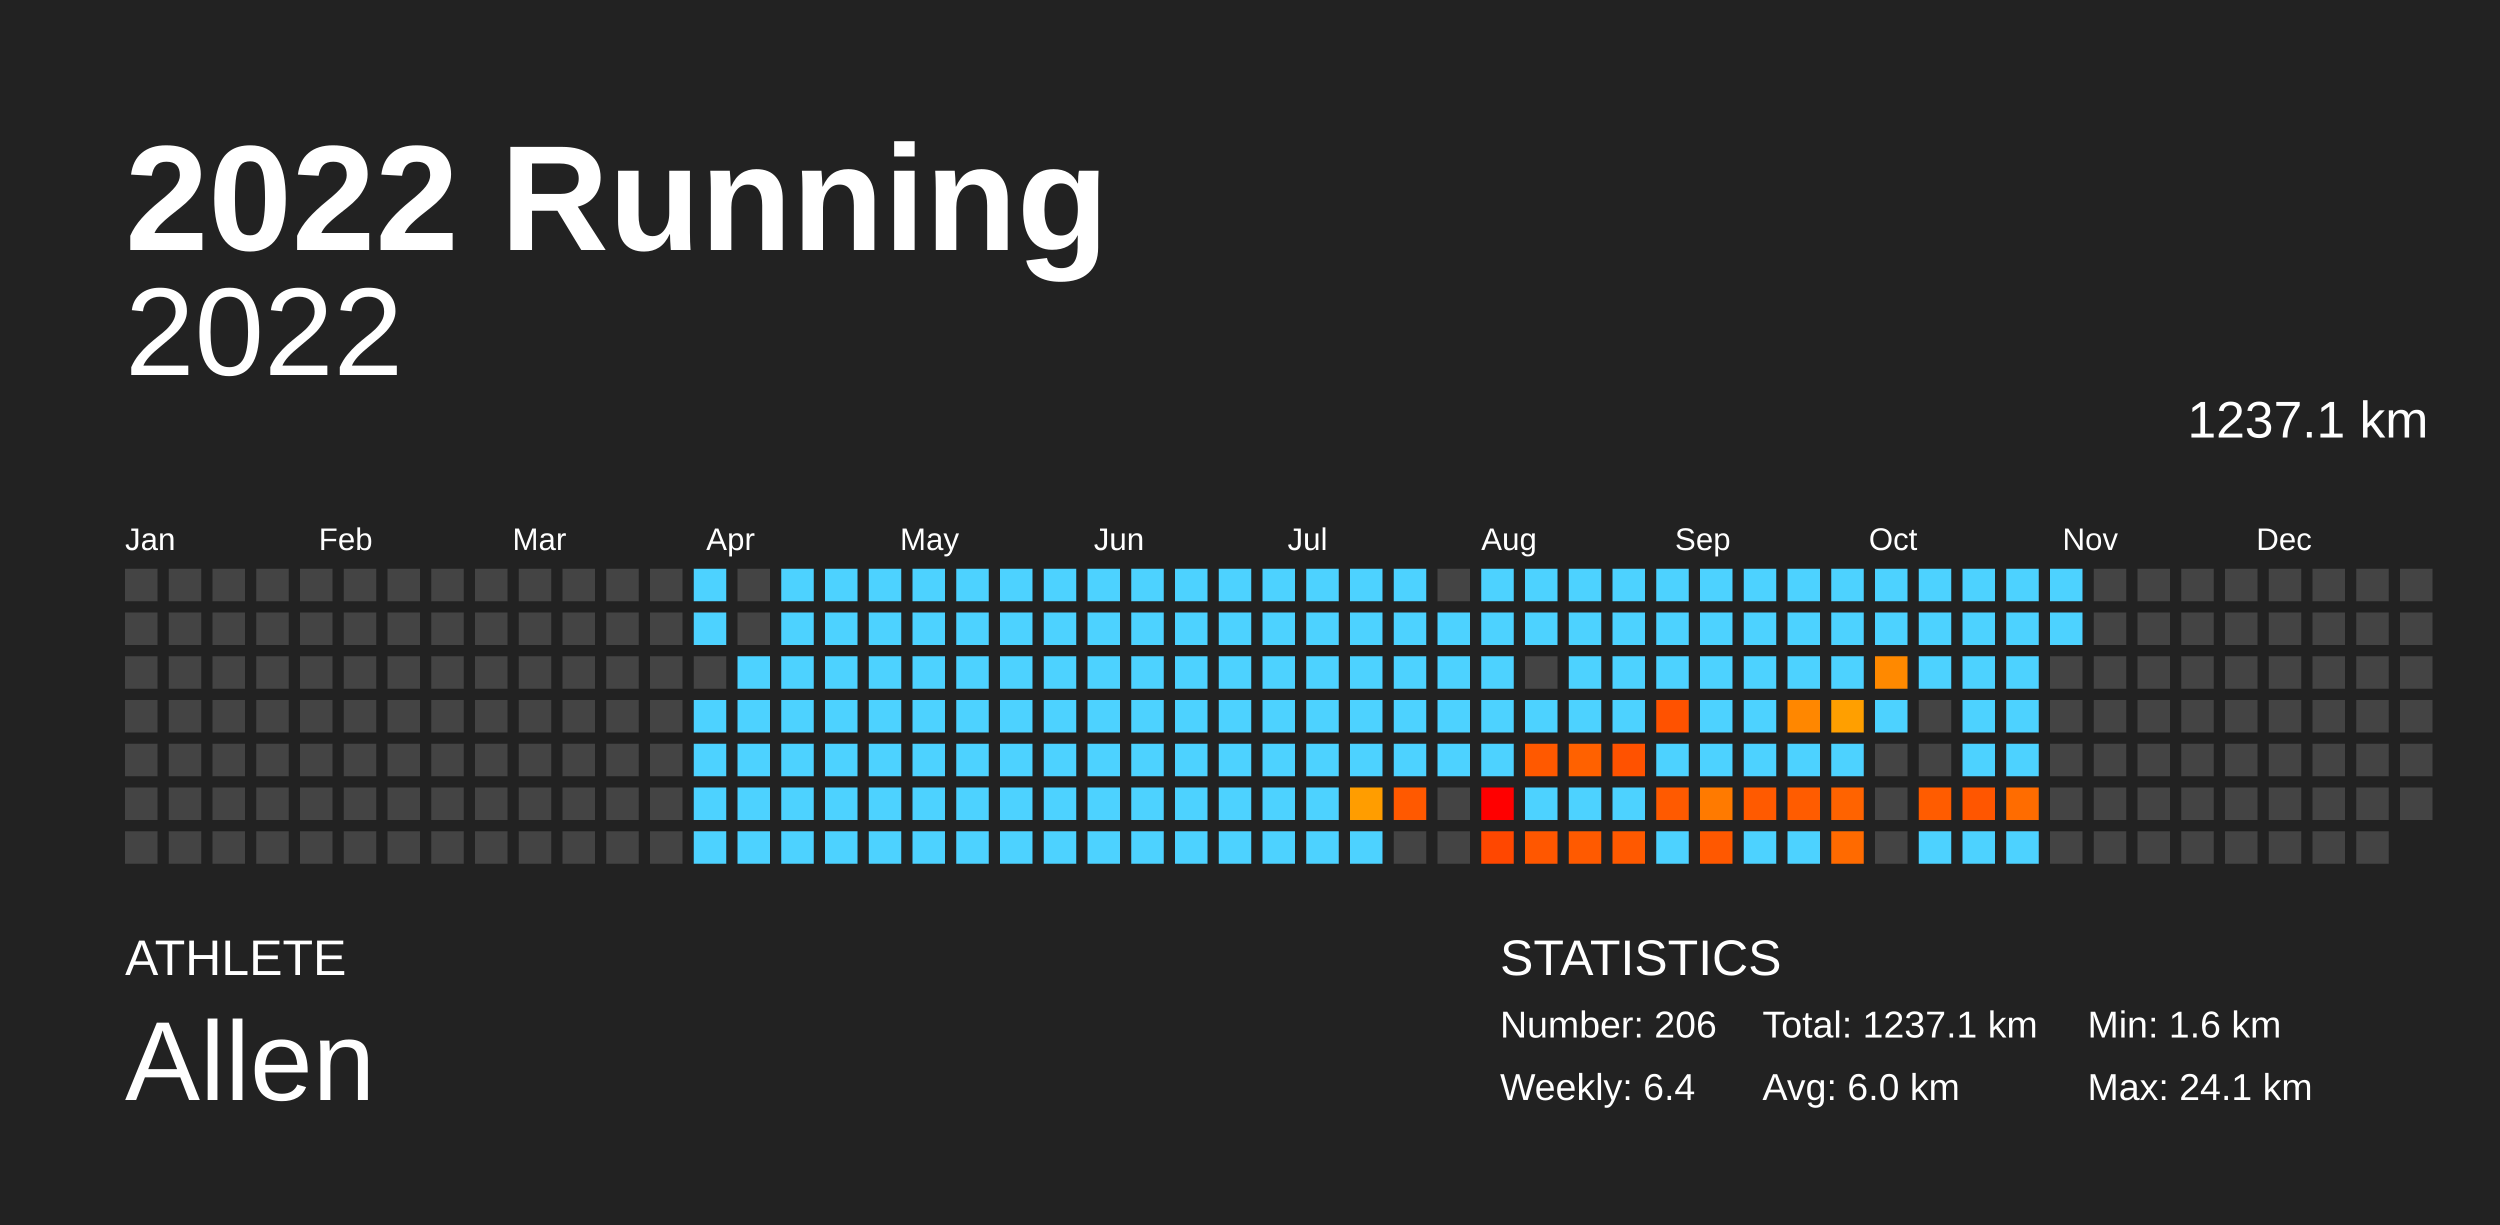
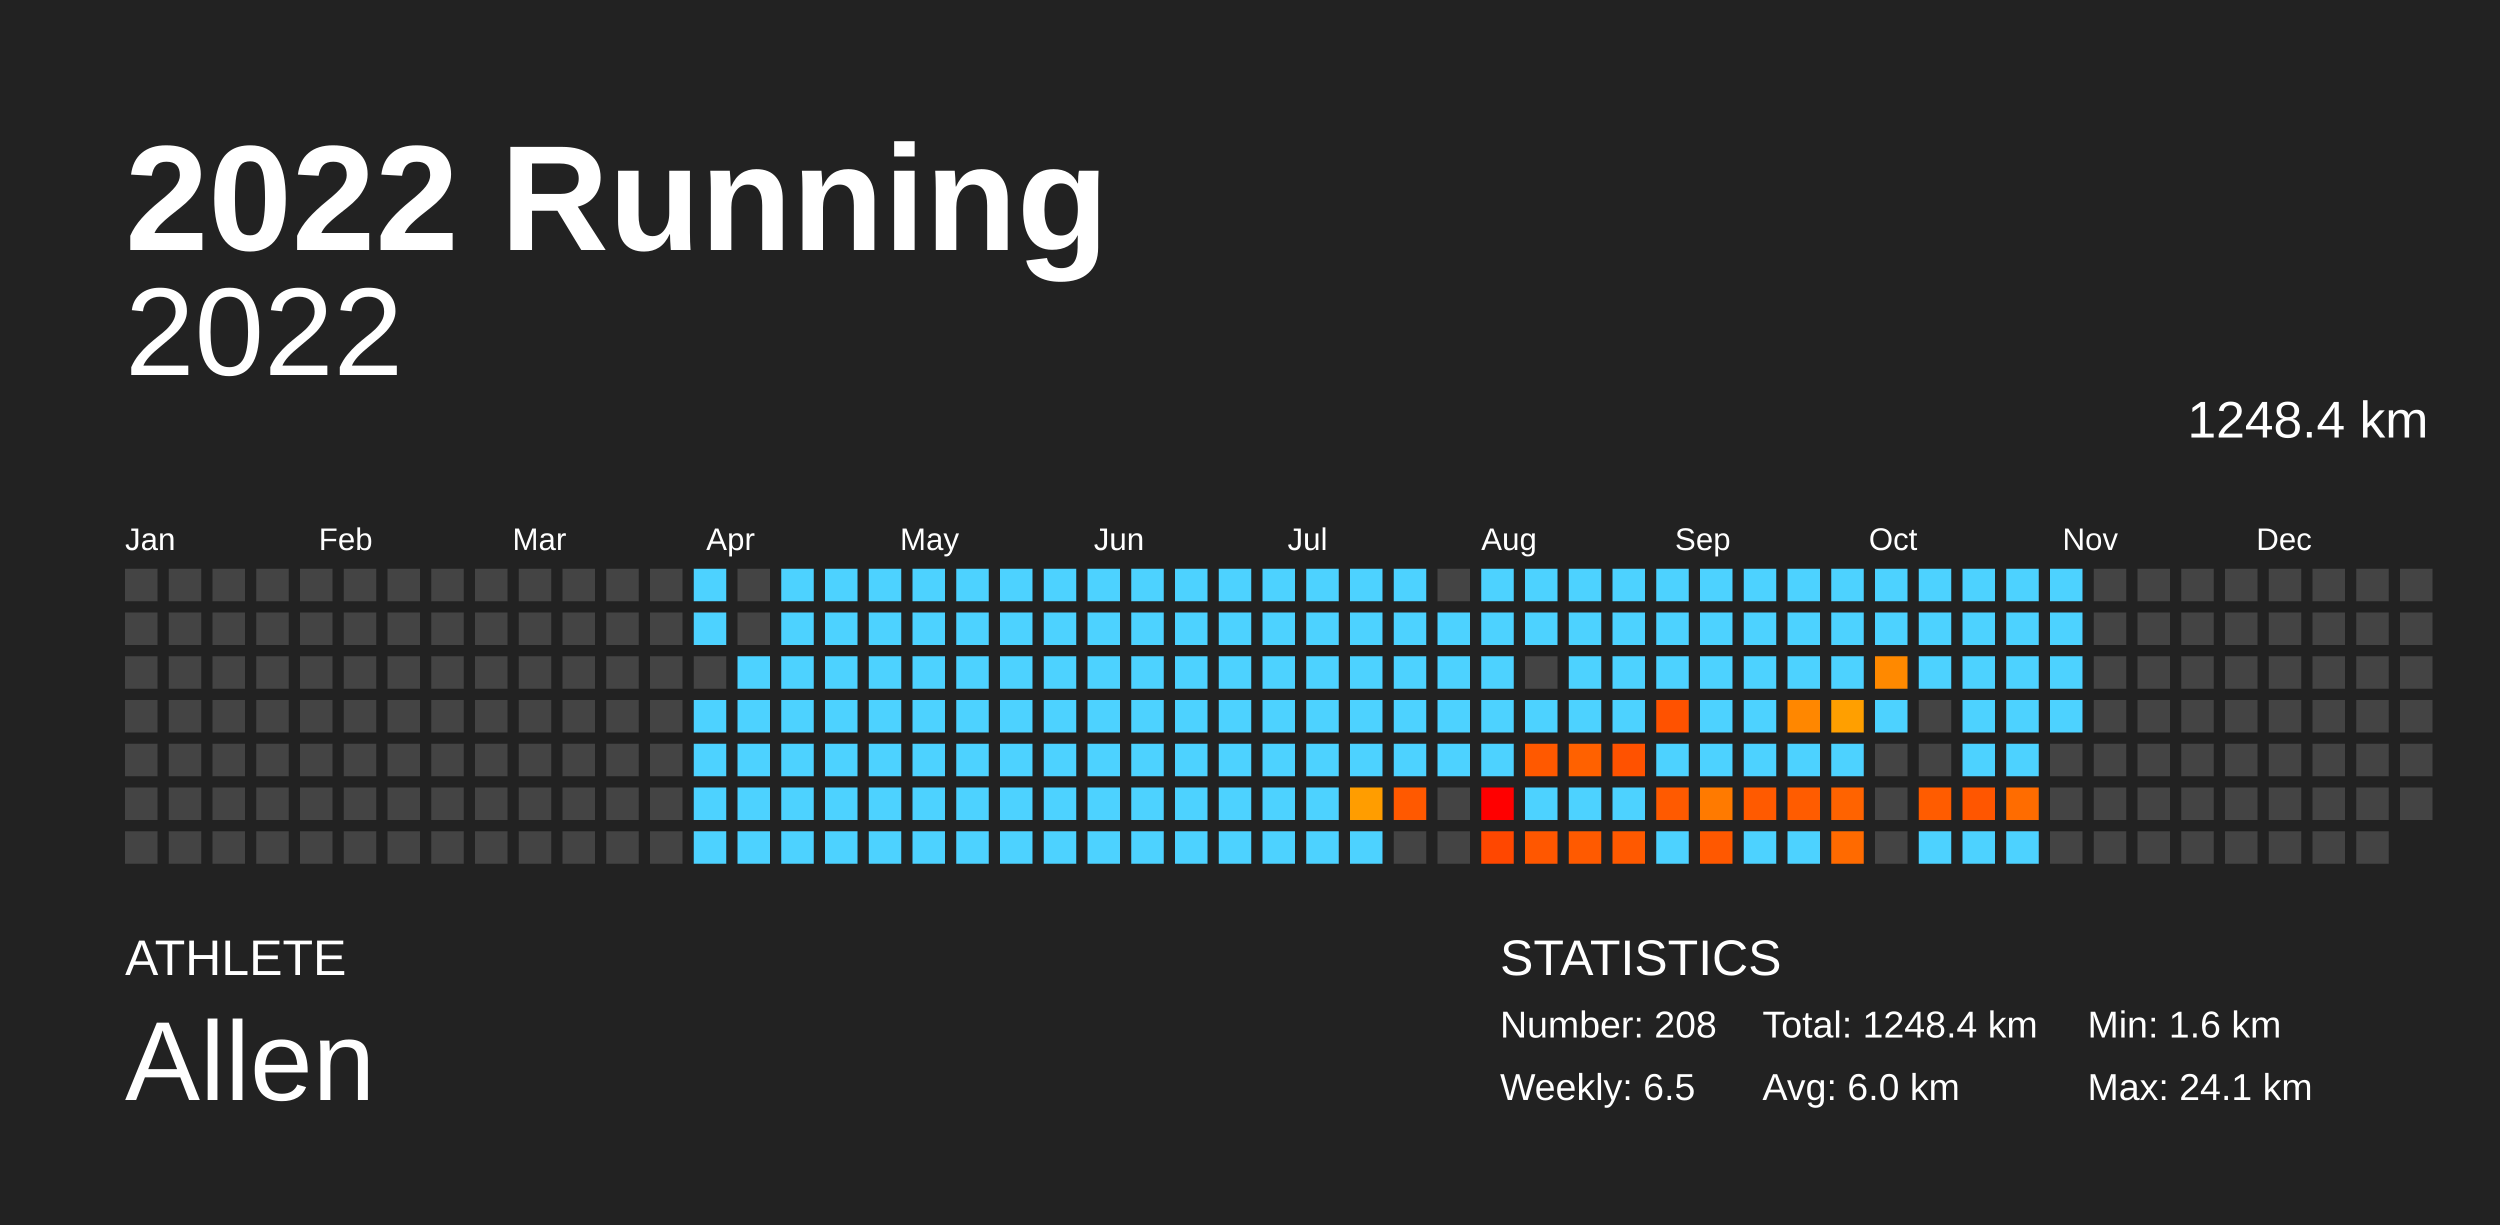
<svg xmlns="http://www.w3.org/2000/svg" baseProfile="full" height="98mm" version="1.1" viewBox="0,0,200,98" width="200mm">
  <defs />
  <rect fill="#222222" height="98" width="200" x="0" y="0" />
  <text fill="#FFFFFF" style="font-size:12px; font-family:Arial; font-weight:bold;" x="10" y="20">2022 Running</text>
  <text fill="#FFFFFF" style="font-size:4px; font-family:Arial" x="10" y="78">ATHLETE</text>
  <text fill="#FFFFFF" style="font-size:9px; font-family:Arial" x="10" y="88">Allen</text>
  <text fill="#FFFFFF" style="font-size:4px; font-family:Arial" x="120" y="78">STATISTICS</text>
-   <text fill="#FFFFFF" style="font-size:3px; font-family:Arial" x="120" y="83">Number: 206</text>
-   <text fill="#FFFFFF" style="font-size:3px; font-family:Arial" x="120" y="88">Weekly: 6.4</text>
-   <text fill="#FFFFFF" style="font-size:3px; font-family:Arial" x="141" y="83">Total: 1237.1 km</text>
+   <text fill="#FFFFFF" style="font-size:3px; font-family:Arial" x="120" y="83">Number: 208</text>
+   <text fill="#FFFFFF" style="font-size:3px; font-family:Arial" x="120" y="88">Weekly: 6.5</text>
+   <text fill="#FFFFFF" style="font-size:3px; font-family:Arial" x="141" y="83">Total: 1248.4 km</text>
  <text fill="#FFFFFF" style="font-size:3px; font-family:Arial" x="141" y="88">Avg: 6.0 km</text>
  <text fill="#FFFFFF" style="font-size:3px; font-family:Arial" x="167" y="83">Min: 1.6 km</text>
  <text fill="#FFFFFF" style="font-size:3px; font-family:Arial" x="167" y="88">Max: 24.1 km</text>
  <text alignment-baseline="hanging" fill="#FFFFFF" style="font-size:10.0px; font-family:Arial;" x="10" y="30">2022</text>
-   <text alignment-baseline="hanging" fill="#FFFFFF" style="font-size:4.125px; font-family:Arial;" x="175" y="35">1237.1 km</text>
+   <text alignment-baseline="hanging" fill="#FFFFFF" style="font-size:4.125px; font-family:Arial;" x="175" y="35">1248.4 km</text>
  <text fill="#FFFFFF" style="font-size:2.5px; font-family:Arial" x="10.0" y="44">Jan</text>
  <text fill="#FFFFFF" style="font-size:2.5px; font-family:Arial" x="25.5" y="44">Feb</text>
  <text fill="#FFFFFF" style="font-size:2.5px; font-family:Arial" x="41.0" y="44">Mar</text>
  <text fill="#FFFFFF" style="font-size:2.5px; font-family:Arial" x="56.5" y="44">Apr</text>
  <text fill="#FFFFFF" style="font-size:2.5px; font-family:Arial" x="72.0" y="44">May</text>
  <text fill="#FFFFFF" style="font-size:2.5px; font-family:Arial" x="87.5" y="44">Jun</text>
  <text fill="#FFFFFF" style="font-size:2.5px; font-family:Arial" x="103.0" y="44">Jul</text>
  <text fill="#FFFFFF" style="font-size:2.5px; font-family:Arial" x="118.5" y="44">Aug</text>
  <text fill="#FFFFFF" style="font-size:2.5px; font-family:Arial" x="134.0" y="44">Sep</text>
  <text fill="#FFFFFF" style="font-size:2.5px; font-family:Arial" x="149.5" y="44">Oct</text>
  <text fill="#FFFFFF" style="font-size:2.5px; font-family:Arial" x="165.0" y="44">Nov</text>
  <text fill="#FFFFFF" style="font-size:2.5px; font-family:Arial" x="180.5" y="44">Dec</text>
  <rect fill="#444444" height="2.6" width="2.6" x="10.0" y="45.5" />
  <rect fill="#444444" height="2.6" width="2.6" x="10.0" y="49.0" />
  <rect fill="#444444" height="2.6" width="2.6" x="10.0" y="52.5" />
  <rect fill="#444444" height="2.6" width="2.6" x="10.0" y="56.0" />
  <rect fill="#444444" height="2.6" width="2.6" x="10.0" y="59.5" />
  <rect fill="#444444" height="2.6" width="2.6" x="10.0" y="63.0" />
  <rect fill="#444444" height="2.6" width="2.6" x="10.0" y="66.5" />
  <rect fill="#444444" height="2.6" width="2.6" x="13.5" y="45.5" />
  <rect fill="#444444" height="2.6" width="2.6" x="13.5" y="49.0" />
  <rect fill="#444444" height="2.6" width="2.6" x="13.5" y="52.5" />
  <rect fill="#444444" height="2.6" width="2.6" x="13.5" y="56.0" />
  <rect fill="#444444" height="2.6" width="2.6" x="13.5" y="59.5" />
  <rect fill="#444444" height="2.6" width="2.6" x="13.5" y="63.0" />
  <rect fill="#444444" height="2.6" width="2.6" x="13.5" y="66.5" />
  <rect fill="#444444" height="2.6" width="2.6" x="17.0" y="45.5" />
  <rect fill="#444444" height="2.6" width="2.6" x="17.0" y="49.0" />
  <rect fill="#444444" height="2.6" width="2.6" x="17.0" y="52.5" />
  <rect fill="#444444" height="2.6" width="2.6" x="17.0" y="56.0" />
  <rect fill="#444444" height="2.6" width="2.6" x="17.0" y="59.5" />
  <rect fill="#444444" height="2.6" width="2.6" x="17.0" y="63.0" />
  <rect fill="#444444" height="2.6" width="2.6" x="17.0" y="66.5" />
  <rect fill="#444444" height="2.6" width="2.6" x="20.5" y="45.5" />
  <rect fill="#444444" height="2.6" width="2.6" x="20.5" y="49.0" />
  <rect fill="#444444" height="2.6" width="2.6" x="20.5" y="52.5" />
  <rect fill="#444444" height="2.6" width="2.6" x="20.5" y="56.0" />
  <rect fill="#444444" height="2.6" width="2.6" x="20.5" y="59.5" />
  <rect fill="#444444" height="2.6" width="2.6" x="20.5" y="63.0" />
  <rect fill="#444444" height="2.6" width="2.6" x="20.5" y="66.5" />
  <rect fill="#444444" height="2.6" width="2.6" x="24.0" y="45.5" />
  <rect fill="#444444" height="2.6" width="2.6" x="24.0" y="49.0" />
  <rect fill="#444444" height="2.6" width="2.6" x="24.0" y="52.5" />
  <rect fill="#444444" height="2.6" width="2.6" x="24.0" y="56.0" />
  <rect fill="#444444" height="2.6" width="2.6" x="24.0" y="59.5" />
  <rect fill="#444444" height="2.6" width="2.6" x="24.0" y="63.0" />
  <rect fill="#444444" height="2.6" width="2.6" x="24.0" y="66.5" />
  <rect fill="#444444" height="2.6" width="2.6" x="27.5" y="45.5" />
  <rect fill="#444444" height="2.6" width="2.6" x="27.5" y="49.0" />
  <rect fill="#444444" height="2.6" width="2.6" x="27.5" y="52.5" />
  <rect fill="#444444" height="2.6" width="2.6" x="27.5" y="56.0" />
  <rect fill="#444444" height="2.6" width="2.6" x="27.5" y="59.5" />
  <rect fill="#444444" height="2.6" width="2.6" x="27.5" y="63.0" />
  <rect fill="#444444" height="2.6" width="2.6" x="27.5" y="66.5" />
  <rect fill="#444444" height="2.6" width="2.6" x="31.0" y="45.5" />
  <rect fill="#444444" height="2.6" width="2.6" x="31.0" y="49.0" />
  <rect fill="#444444" height="2.6" width="2.6" x="31.0" y="52.5" />
  <rect fill="#444444" height="2.6" width="2.6" x="31.0" y="56.0" />
  <rect fill="#444444" height="2.6" width="2.6" x="31.0" y="59.5" />
  <rect fill="#444444" height="2.6" width="2.6" x="31.0" y="63.0" />
  <rect fill="#444444" height="2.6" width="2.6" x="31.0" y="66.5" />
  <rect fill="#444444" height="2.6" width="2.6" x="34.5" y="45.5" />
  <rect fill="#444444" height="2.6" width="2.6" x="34.5" y="49.0" />
  <rect fill="#444444" height="2.6" width="2.6" x="34.5" y="52.5" />
  <rect fill="#444444" height="2.6" width="2.6" x="34.5" y="56.0" />
  <rect fill="#444444" height="2.6" width="2.6" x="34.5" y="59.5" />
  <rect fill="#444444" height="2.6" width="2.6" x="34.5" y="63.0" />
  <rect fill="#444444" height="2.6" width="2.6" x="34.5" y="66.5" />
  <rect fill="#444444" height="2.6" width="2.6" x="38.0" y="45.5" />
  <rect fill="#444444" height="2.6" width="2.6" x="38.0" y="49.0" />
  <rect fill="#444444" height="2.6" width="2.6" x="38.0" y="52.5" />
  <rect fill="#444444" height="2.6" width="2.6" x="38.0" y="56.0" />
  <rect fill="#444444" height="2.6" width="2.6" x="38.0" y="59.5" />
  <rect fill="#444444" height="2.6" width="2.6" x="38.0" y="63.0" />
  <rect fill="#444444" height="2.6" width="2.6" x="38.0" y="66.5" />
  <rect fill="#444444" height="2.6" width="2.6" x="41.5" y="45.5" />
  <rect fill="#444444" height="2.6" width="2.6" x="41.5" y="49.0" />
  <rect fill="#444444" height="2.6" width="2.6" x="41.5" y="52.5" />
  <rect fill="#444444" height="2.6" width="2.6" x="41.5" y="56.0" />
  <rect fill="#444444" height="2.6" width="2.6" x="41.5" y="59.5" />
  <rect fill="#444444" height="2.6" width="2.6" x="41.5" y="63.0" />
  <rect fill="#444444" height="2.6" width="2.6" x="41.5" y="66.5" />
  <rect fill="#444444" height="2.6" width="2.6" x="45.0" y="45.5" />
  <rect fill="#444444" height="2.6" width="2.6" x="45.0" y="49.0" />
  <rect fill="#444444" height="2.6" width="2.6" x="45.0" y="52.5" />
  <rect fill="#444444" height="2.6" width="2.6" x="45.0" y="56.0" />
  <rect fill="#444444" height="2.6" width="2.6" x="45.0" y="59.5" />
  <rect fill="#444444" height="2.6" width="2.6" x="45.0" y="63.0" />
  <rect fill="#444444" height="2.6" width="2.6" x="45.0" y="66.5" />
  <rect fill="#444444" height="2.6" width="2.6" x="48.5" y="45.5" />
  <rect fill="#444444" height="2.6" width="2.6" x="48.5" y="49.0" />
  <rect fill="#444444" height="2.6" width="2.6" x="48.5" y="52.5" />
  <rect fill="#444444" height="2.6" width="2.6" x="48.5" y="56.0" />
  <rect fill="#444444" height="2.6" width="2.6" x="48.5" y="59.5" />
  <rect fill="#444444" height="2.6" width="2.6" x="48.5" y="63.0" />
  <rect fill="#444444" height="2.6" width="2.6" x="48.5" y="66.5" />
  <rect fill="#444444" height="2.6" width="2.6" x="52.0" y="45.5" />
  <rect fill="#444444" height="2.6" width="2.6" x="52.0" y="49.0" />
  <rect fill="#444444" height="2.6" width="2.6" x="52.0" y="52.5" />
  <rect fill="#444444" height="2.6" width="2.6" x="52.0" y="56.0" />
  <rect fill="#444444" height="2.6" width="2.6" x="52.0" y="59.5" />
  <rect fill="#444444" height="2.6" width="2.6" x="52.0" y="63.0" />
  <rect fill="#444444" height="2.6" width="2.6" x="52.0" y="66.5" />
  <rect fill="#4dd2ff" height="2.6" width="2.6" x="55.5" y="45.5" />
  <rect fill="#4dd2ff" height="2.6" width="2.6" x="55.5" y="49.0" />
  <rect fill="#444444" height="2.6" width="2.6" x="55.5" y="52.5" />
  <rect fill="#4dd2ff" height="2.6" width="2.6" x="55.5" y="56.0" />
  <rect fill="#4dd2ff" height="2.6" width="2.6" x="55.5" y="59.5" />
  <rect fill="#4dd2ff" height="2.6" width="2.6" x="55.5" y="63.0" />
  <rect fill="#4dd2ff" height="2.6" width="2.6" x="55.5" y="66.5" />
  <rect fill="#444444" height="2.6" width="2.6" x="59.0" y="45.5" />
  <rect fill="#444444" height="2.6" width="2.6" x="59.0" y="49.0" />
  <rect fill="#4dd2ff" height="2.6" width="2.6" x="59.0" y="52.5" />
  <rect fill="#4dd2ff" height="2.6" width="2.6" x="59.0" y="56.0" />
  <rect fill="#4dd2ff" height="2.6" width="2.6" x="59.0" y="59.5" />
  <rect fill="#4dd2ff" height="2.6" width="2.6" x="59.0" y="63.0" />
  <rect fill="#4dd2ff" height="2.6" width="2.6" x="59.0" y="66.5" />
  <rect fill="#4dd2ff" height="2.6" width="2.6" x="62.5" y="45.5" />
  <rect fill="#4dd2ff" height="2.6" width="2.6" x="62.5" y="49.0" />
  <rect fill="#4dd2ff" height="2.6" width="2.6" x="62.5" y="52.5" />
  <rect fill="#4dd2ff" height="2.6" width="2.6" x="62.5" y="56.0" />
  <rect fill="#4dd2ff" height="2.6" width="2.6" x="62.5" y="59.5" />
  <rect fill="#4dd2ff" height="2.6" width="2.6" x="62.5" y="63.0" />
  <rect fill="#4dd2ff" height="2.6" width="2.6" x="62.5" y="66.5" />
  <rect fill="#4dd2ff" height="2.6" width="2.6" x="66.0" y="45.5" />
  <rect fill="#4dd2ff" height="2.6" width="2.6" x="66.0" y="49.0" />
  <rect fill="#4dd2ff" height="2.6" width="2.6" x="66.0" y="52.5" />
  <rect fill="#4dd2ff" height="2.6" width="2.6" x="66.0" y="56.0" />
  <rect fill="#4dd2ff" height="2.6" width="2.6" x="66.0" y="59.5" />
  <rect fill="#4dd2ff" height="2.6" width="2.6" x="66.0" y="63.0" />
  <rect fill="#4dd2ff" height="2.6" width="2.6" x="66.0" y="66.5" />
  <rect fill="#4dd2ff" height="2.6" width="2.6" x="69.5" y="45.5" />
  <rect fill="#4dd2ff" height="2.6" width="2.6" x="69.5" y="49.0" />
  <rect fill="#4dd2ff" height="2.6" width="2.6" x="69.5" y="52.5" />
  <rect fill="#4dd2ff" height="2.6" width="2.6" x="69.5" y="56.0" />
  <rect fill="#4dd2ff" height="2.6" width="2.6" x="69.5" y="59.5" />
  <rect fill="#4dd2ff" height="2.6" width="2.6" x="69.5" y="63.0" />
  <rect fill="#4dd2ff" height="2.6" width="2.6" x="69.5" y="66.5" />
  <rect fill="#4dd2ff" height="2.6" width="2.6" x="73.0" y="45.5" />
  <rect fill="#4dd2ff" height="2.6" width="2.6" x="73.0" y="49.0" />
  <rect fill="#4dd2ff" height="2.6" width="2.6" x="73.0" y="52.5" />
  <rect fill="#4dd2ff" height="2.6" width="2.6" x="73.0" y="56.0" />
  <rect fill="#4dd2ff" height="2.6" width="2.6" x="73.0" y="59.5" />
  <rect fill="#4dd2ff" height="2.6" width="2.6" x="73.0" y="63.0" />
  <rect fill="#4dd2ff" height="2.6" width="2.6" x="73.0" y="66.5" />
  <rect fill="#4dd2ff" height="2.6" width="2.6" x="76.5" y="45.5" />
  <rect fill="#4dd2ff" height="2.6" width="2.6" x="76.5" y="49.0" />
  <rect fill="#4dd2ff" height="2.6" width="2.6" x="76.5" y="52.5" />
  <rect fill="#4dd2ff" height="2.6" width="2.6" x="76.5" y="56.0" />
  <rect fill="#4dd2ff" height="2.6" width="2.6" x="76.5" y="59.5" />
  <rect fill="#4dd2ff" height="2.6" width="2.6" x="76.5" y="63.0" />
  <rect fill="#4dd2ff" height="2.6" width="2.6" x="76.5" y="66.5" />
  <rect fill="#4dd2ff" height="2.6" width="2.6" x="80.0" y="45.5" />
  <rect fill="#4dd2ff" height="2.6" width="2.6" x="80.0" y="49.0" />
  <rect fill="#4dd2ff" height="2.6" width="2.6" x="80.0" y="52.5" />
  <rect fill="#4dd2ff" height="2.6" width="2.6" x="80.0" y="56.0" />
  <rect fill="#4dd2ff" height="2.6" width="2.6" x="80.0" y="59.5" />
  <rect fill="#4dd2ff" height="2.6" width="2.6" x="80.0" y="63.0" />
  <rect fill="#4dd2ff" height="2.6" width="2.6" x="80.0" y="66.5" />
  <rect fill="#4dd2ff" height="2.6" width="2.6" x="83.5" y="45.5" />
  <rect fill="#4dd2ff" height="2.6" width="2.6" x="83.5" y="49.0" />
  <rect fill="#4dd2ff" height="2.6" width="2.6" x="83.5" y="52.5" />
  <rect fill="#4dd2ff" height="2.6" width="2.6" x="83.5" y="56.0" />
  <rect fill="#4dd2ff" height="2.6" width="2.6" x="83.5" y="59.5" />
  <rect fill="#4dd2ff" height="2.6" width="2.6" x="83.5" y="63.0" />
  <rect fill="#4dd2ff" height="2.6" width="2.6" x="83.5" y="66.5" />
  <rect fill="#4dd2ff" height="2.6" width="2.6" x="87.0" y="45.5" />
  <rect fill="#4dd2ff" height="2.6" width="2.6" x="87.0" y="49.0" />
  <rect fill="#4dd2ff" height="2.6" width="2.6" x="87.0" y="52.5" />
  <rect fill="#4dd2ff" height="2.6" width="2.6" x="87.0" y="56.0" />
  <rect fill="#4dd2ff" height="2.6" width="2.6" x="87.0" y="59.5" />
  <rect fill="#4dd2ff" height="2.6" width="2.6" x="87.0" y="63.0" />
  <rect fill="#4dd2ff" height="2.6" width="2.6" x="87.0" y="66.5" />
  <rect fill="#4dd2ff" height="2.6" width="2.6" x="90.5" y="45.5" />
  <rect fill="#4dd2ff" height="2.6" width="2.6" x="90.5" y="49.0" />
  <rect fill="#4dd2ff" height="2.6" width="2.6" x="90.5" y="52.5" />
  <rect fill="#4dd2ff" height="2.6" width="2.6" x="90.5" y="56.0" />
  <rect fill="#4dd2ff" height="2.6" width="2.6" x="90.5" y="59.5" />
  <rect fill="#4dd2ff" height="2.6" width="2.6" x="90.5" y="63.0" />
  <rect fill="#4dd2ff" height="2.6" width="2.6" x="90.5" y="66.5" />
  <rect fill="#4dd2ff" height="2.6" width="2.6" x="94.0" y="45.5" />
  <rect fill="#4dd2ff" height="2.6" width="2.6" x="94.0" y="49.0" />
  <rect fill="#4dd2ff" height="2.6" width="2.6" x="94.0" y="52.5" />
  <rect fill="#4dd2ff" height="2.6" width="2.6" x="94.0" y="56.0" />
  <rect fill="#4dd2ff" height="2.6" width="2.6" x="94.0" y="59.5" />
  <rect fill="#4dd2ff" height="2.6" width="2.6" x="94.0" y="63.0" />
  <rect fill="#4dd2ff" height="2.6" width="2.6" x="94.0" y="66.5" />
  <rect fill="#4dd2ff" height="2.6" width="2.6" x="97.5" y="45.5" />
  <rect fill="#4dd2ff" height="2.6" width="2.6" x="97.5" y="49.0" />
  <rect fill="#4dd2ff" height="2.6" width="2.6" x="97.5" y="52.5" />
  <rect fill="#4dd2ff" height="2.6" width="2.6" x="97.5" y="56.0" />
  <rect fill="#4dd2ff" height="2.6" width="2.6" x="97.5" y="59.5" />
  <rect fill="#4dd2ff" height="2.6" width="2.6" x="97.5" y="63.0" />
  <rect fill="#4dd2ff" height="2.6" width="2.6" x="97.5" y="66.5" />
  <rect fill="#4dd2ff" height="2.6" width="2.6" x="101.0" y="45.5" />
  <rect fill="#4dd2ff" height="2.6" width="2.6" x="101.0" y="49.0" />
  <rect fill="#4dd2ff" height="2.6" width="2.6" x="101.0" y="52.5" />
  <rect fill="#4dd2ff" height="2.6" width="2.6" x="101.0" y="56.0" />
  <rect fill="#4dd2ff" height="2.6" width="2.6" x="101.0" y="59.5" />
  <rect fill="#4dd2ff" height="2.6" width="2.6" x="101.0" y="63.0" />
  <rect fill="#4dd2ff" height="2.6" width="2.6" x="101.0" y="66.5" />
  <rect fill="#4dd2ff" height="2.6" width="2.6" x="104.5" y="45.5" />
  <rect fill="#4dd2ff" height="2.6" width="2.6" x="104.5" y="49.0" />
  <rect fill="#4dd2ff" height="2.6" width="2.6" x="104.5" y="52.5" />
  <rect fill="#4dd2ff" height="2.6" width="2.6" x="104.5" y="56.0" />
  <rect fill="#4dd2ff" height="2.6" width="2.6" x="104.5" y="59.5" />
  <rect fill="#4dd2ff" height="2.6" width="2.6" x="104.5" y="63.0" />
  <rect fill="#4dd2ff" height="2.6" width="2.6" x="104.5" y="66.5" />
  <rect fill="#4dd2ff" height="2.6" width="2.6" x="108.0" y="45.5" />
  <rect fill="#4dd2ff" height="2.6" width="2.6" x="108.0" y="49.0" />
  <rect fill="#4dd2ff" height="2.6" width="2.6" x="108.0" y="52.5" />
  <rect fill="#4dd2ff" height="2.6" width="2.6" x="108.0" y="56.0" />
  <rect fill="#4dd2ff" height="2.6" width="2.6" x="108.0" y="59.5" />
  <rect fill="#ff9d00" height="2.6" width="2.6" x="108.0" y="63.0" />
  <rect fill="#4dd2ff" height="2.6" width="2.6" x="108.0" y="66.5" />
  <rect fill="#4dd2ff" height="2.6" width="2.6" x="111.5" y="45.5" />
  <rect fill="#4dd2ff" height="2.6" width="2.6" x="111.5" y="49.0" />
  <rect fill="#4dd2ff" height="2.6" width="2.6" x="111.5" y="52.5" />
  <rect fill="#4dd2ff" height="2.6" width="2.6" x="111.5" y="56.0" />
  <rect fill="#4dd2ff" height="2.6" width="2.6" x="111.5" y="59.5" />
  <rect fill="#ff5900" height="2.6" width="2.6" x="111.5" y="63.0" />
  <rect fill="#444444" height="2.6" width="2.6" x="111.5" y="66.5" />
  <rect fill="#444444" height="2.6" width="2.6" x="115.0" y="45.5" />
  <rect fill="#4dd2ff" height="2.6" width="2.6" x="115.0" y="49.0" />
  <rect fill="#4dd2ff" height="2.6" width="2.6" x="115.0" y="52.5" />
  <rect fill="#4dd2ff" height="2.6" width="2.6" x="115.0" y="56.0" />
  <rect fill="#4dd2ff" height="2.6" width="2.6" x="115.0" y="59.5" />
  <rect fill="#444444" height="2.6" width="2.6" x="115.0" y="63.0" />
  <rect fill="#444444" height="2.6" width="2.6" x="115.0" y="66.5" />
  <rect fill="#4dd2ff" height="2.6" width="2.6" x="118.5" y="45.5" />
  <rect fill="#4dd2ff" height="2.6" width="2.6" x="118.5" y="49.0" />
  <rect fill="#4dd2ff" height="2.6" width="2.6" x="118.5" y="52.5" />
  <rect fill="#4dd2ff" height="2.6" width="2.6" x="118.5" y="56.0" />
  <rect fill="#4dd2ff" height="2.6" width="2.6" x="118.5" y="59.5" />
  <rect fill="red" height="2.6" width="2.6" x="118.5" y="63.0" />
  <rect fill="#ff4700" height="2.6" width="2.6" x="118.5" y="66.5" />
  <rect fill="#4dd2ff" height="2.6" width="2.6" x="122.0" y="45.5" />
  <rect fill="#4dd2ff" height="2.6" width="2.6" x="122.0" y="49.0" />
  <rect fill="#444444" height="2.6" width="2.6" x="122.0" y="52.5" />
  <rect fill="#4dd2ff" height="2.6" width="2.6" x="122.0" y="56.0" />
  <rect fill="#ff5900" height="2.6" width="2.6" x="122.0" y="59.5" />
  <rect fill="#4dd2ff" height="2.6" width="2.6" x="122.0" y="63.0" />
  <rect fill="#ff5700" height="2.6" width="2.6" x="122.0" y="66.5" />
  <rect fill="#4dd2ff" height="2.6" width="2.6" x="125.5" y="45.5" />
  <rect fill="#4dd2ff" height="2.6" width="2.6" x="125.5" y="49.0" />
  <rect fill="#4dd2ff" height="2.6" width="2.6" x="125.5" y="52.5" />
  <rect fill="#4dd2ff" height="2.6" width="2.6" x="125.5" y="56.0" />
  <rect fill="#ff6100" height="2.6" width="2.6" x="125.5" y="59.5" />
  <rect fill="#4dd2ff" height="2.6" width="2.6" x="125.5" y="63.0" />
  <rect fill="#ff5a00" height="2.6" width="2.6" x="125.5" y="66.5" />
  <rect fill="#4dd2ff" height="2.6" width="2.6" x="129.0" y="45.5" />
  <rect fill="#4dd2ff" height="2.6" width="2.6" x="129.0" y="49.0" />
  <rect fill="#4dd2ff" height="2.6" width="2.6" x="129.0" y="52.5" />
  <rect fill="#4dd2ff" height="2.6" width="2.6" x="129.0" y="56.0" />
  <rect fill="#ff5200" height="2.6" width="2.6" x="129.0" y="59.5" />
  <rect fill="#4dd2ff" height="2.6" width="2.6" x="129.0" y="63.0" />
  <rect fill="#ff5900" height="2.6" width="2.6" x="129.0" y="66.5" />
  <rect fill="#4dd2ff" height="2.6" width="2.6" x="132.5" y="45.5" />
  <rect fill="#4dd2ff" height="2.6" width="2.6" x="132.5" y="49.0" />
  <rect fill="#4dd2ff" height="2.6" width="2.6" x="132.5" y="52.5" />
  <rect fill="#ff5200" height="2.6" width="2.6" x="132.5" y="56.0" />
  <rect fill="#4dd2ff" height="2.6" width="2.6" x="132.5" y="59.5" />
  <rect fill="#ff5a00" height="2.6" width="2.6" x="132.5" y="63.0" />
  <rect fill="#4dd2ff" height="2.6" width="2.6" x="132.5" y="66.5" />
  <rect fill="#4dd2ff" height="2.6" width="2.6" x="136.0" y="45.5" />
  <rect fill="#4dd2ff" height="2.6" width="2.6" x="136.0" y="49.0" />
  <rect fill="#4dd2ff" height="2.6" width="2.6" x="136.0" y="52.5" />
  <rect fill="#4dd2ff" height="2.6" width="2.6" x="136.0" y="56.0" />
  <rect fill="#4dd2ff" height="2.6" width="2.6" x="136.0" y="59.5" />
  <rect fill="#ff7a00" height="2.6" width="2.6" x="136.0" y="63.0" />
  <rect fill="#ff5800" height="2.6" width="2.6" x="136.0" y="66.5" />
  <rect fill="#4dd2ff" height="2.6" width="2.6" x="139.5" y="45.5" />
  <rect fill="#4dd2ff" height="2.6" width="2.6" x="139.5" y="49.0" />
  <rect fill="#4dd2ff" height="2.6" width="2.6" x="139.5" y="52.5" />
  <rect fill="#4dd2ff" height="2.6" width="2.6" x="139.5" y="56.0" />
  <rect fill="#4dd2ff" height="2.6" width="2.6" x="139.5" y="59.5" />
  <rect fill="#ff5a00" height="2.6" width="2.6" x="139.5" y="63.0" />
  <rect fill="#4dd2ff" height="2.6" width="2.6" x="139.5" y="66.5" />
  <rect fill="#4dd2ff" height="2.6" width="2.6" x="143.0" y="45.5" />
  <rect fill="#4dd2ff" height="2.6" width="2.6" x="143.0" y="49.0" />
  <rect fill="#4dd2ff" height="2.6" width="2.6" x="143.0" y="52.5" />
  <rect fill="#ff8700" height="2.6" width="2.6" x="143.0" y="56.0" />
  <rect fill="#4dd2ff" height="2.6" width="2.6" x="143.0" y="59.5" />
  <rect fill="#ff5c00" height="2.6" width="2.6" x="143.0" y="63.0" />
  <rect fill="#4dd2ff" height="2.6" width="2.6" x="143.0" y="66.5" />
  <rect fill="#4dd2ff" height="2.6" width="2.6" x="146.5" y="45.5" />
  <rect fill="#4dd2ff" height="2.6" width="2.6" x="146.5" y="49.0" />
  <rect fill="#4dd2ff" height="2.6" width="2.6" x="146.5" y="52.5" />
  <rect fill="#ff9f00" height="2.6" width="2.6" x="146.5" y="56.0" />
  <rect fill="#4dd2ff" height="2.6" width="2.6" x="146.5" y="59.5" />
  <rect fill="#ff6300" height="2.6" width="2.6" x="146.5" y="63.0" />
  <rect fill="#ff6a00" height="2.6" width="2.6" x="146.5" y="66.5" />
  <rect fill="#4dd2ff" height="2.6" width="2.6" x="150.0" y="45.5" />
  <rect fill="#4dd2ff" height="2.6" width="2.6" x="150.0" y="49.0" />
  <rect fill="#ff8900" height="2.6" width="2.6" x="150.0" y="52.5" />
  <rect fill="#4dd2ff" height="2.6" width="2.6" x="150.0" y="56.0" />
  <rect fill="#444444" height="2.6" width="2.6" x="150.0" y="59.5" />
  <rect fill="#444444" height="2.6" width="2.6" x="150.0" y="63.0" />
  <rect fill="#444444" height="2.6" width="2.6" x="150.0" y="66.5" />
  <rect fill="#4dd2ff" height="2.6" width="2.6" x="153.5" y="45.5" />
  <rect fill="#4dd2ff" height="2.6" width="2.6" x="153.5" y="49.0" />
  <rect fill="#4dd2ff" height="2.6" width="2.6" x="153.5" y="52.5" />
  <rect fill="#444444" height="2.6" width="2.6" x="153.5" y="56.0" />
  <rect fill="#444444" height="2.6" width="2.6" x="153.5" y="59.5" />
  <rect fill="#ff5c00" height="2.6" width="2.6" x="153.5" y="63.0" />
  <rect fill="#4dd2ff" height="2.6" width="2.6" x="153.5" y="66.5" />
  <rect fill="#4dd2ff" height="2.6" width="2.6" x="157.0" y="45.5" />
  <rect fill="#4dd2ff" height="2.6" width="2.6" x="157.0" y="49.0" />
  <rect fill="#4dd2ff" height="2.6" width="2.6" x="157.0" y="52.5" />
  <rect fill="#4dd2ff" height="2.6" width="2.6" x="157.0" y="56.0" />
  <rect fill="#4dd2ff" height="2.6" width="2.6" x="157.0" y="59.5" />
  <rect fill="#ff5600" height="2.6" width="2.6" x="157.0" y="63.0" />
  <rect fill="#4dd2ff" height="2.6" width="2.6" x="157.0" y="66.5" />
  <rect fill="#4dd2ff" height="2.6" width="2.6" x="160.5" y="45.5" />
  <rect fill="#4dd2ff" height="2.6" width="2.6" x="160.5" y="49.0" />
  <rect fill="#4dd2ff" height="2.6" width="2.6" x="160.5" y="52.5" />
  <rect fill="#4dd2ff" height="2.6" width="2.6" x="160.5" y="56.0" />
  <rect fill="#4dd2ff" height="2.6" width="2.6" x="160.5" y="59.5" />
  <rect fill="#ff6c00" height="2.6" width="2.6" x="160.5" y="63.0" />
  <rect fill="#4dd2ff" height="2.6" width="2.6" x="160.5" y="66.5" />
  <rect fill="#4dd2ff" height="2.6" width="2.6" x="164.0" y="45.5" />
  <rect fill="#4dd2ff" height="2.6" width="2.6" x="164.0" y="49.0" />
-   <rect fill="#444444" height="2.6" width="2.6" x="164.0" y="52.5" />
-   <rect fill="#444444" height="2.6" width="2.6" x="164.0" y="56.0" />
+   <rect fill="#4dd2ff" height="2.6" width="2.6" x="164.0" y="52.5" />
+   <rect fill="#4dd2ff" height="2.6" width="2.6" x="164.0" y="56.0" />
  <rect fill="#444444" height="2.6" width="2.6" x="164.0" y="59.5" />
  <rect fill="#444444" height="2.6" width="2.6" x="164.0" y="63.0" />
  <rect fill="#444444" height="2.6" width="2.6" x="164.0" y="66.5" />
  <rect fill="#444444" height="2.6" width="2.6" x="167.5" y="45.5" />
  <rect fill="#444444" height="2.6" width="2.6" x="167.5" y="49.0" />
  <rect fill="#444444" height="2.6" width="2.6" x="167.5" y="52.5" />
  <rect fill="#444444" height="2.6" width="2.6" x="167.5" y="56.0" />
  <rect fill="#444444" height="2.6" width="2.6" x="167.5" y="59.5" />
  <rect fill="#444444" height="2.6" width="2.6" x="167.5" y="63.0" />
  <rect fill="#444444" height="2.6" width="2.6" x="167.5" y="66.5" />
  <rect fill="#444444" height="2.6" width="2.6" x="171.0" y="45.5" />
  <rect fill="#444444" height="2.6" width="2.6" x="171.0" y="49.0" />
  <rect fill="#444444" height="2.6" width="2.6" x="171.0" y="52.5" />
  <rect fill="#444444" height="2.6" width="2.6" x="171.0" y="56.0" />
  <rect fill="#444444" height="2.6" width="2.6" x="171.0" y="59.5" />
  <rect fill="#444444" height="2.6" width="2.6" x="171.0" y="63.0" />
  <rect fill="#444444" height="2.6" width="2.6" x="171.0" y="66.5" />
  <rect fill="#444444" height="2.6" width="2.6" x="174.5" y="45.5" />
  <rect fill="#444444" height="2.6" width="2.6" x="174.5" y="49.0" />
  <rect fill="#444444" height="2.6" width="2.6" x="174.5" y="52.5" />
  <rect fill="#444444" height="2.6" width="2.6" x="174.5" y="56.0" />
  <rect fill="#444444" height="2.6" width="2.6" x="174.5" y="59.5" />
  <rect fill="#444444" height="2.6" width="2.6" x="174.5" y="63.0" />
  <rect fill="#444444" height="2.6" width="2.6" x="174.5" y="66.5" />
  <rect fill="#444444" height="2.6" width="2.6" x="178.0" y="45.5" />
  <rect fill="#444444" height="2.6" width="2.6" x="178.0" y="49.0" />
  <rect fill="#444444" height="2.6" width="2.6" x="178.0" y="52.5" />
  <rect fill="#444444" height="2.6" width="2.6" x="178.0" y="56.0" />
  <rect fill="#444444" height="2.6" width="2.6" x="178.0" y="59.5" />
  <rect fill="#444444" height="2.6" width="2.6" x="178.0" y="63.0" />
  <rect fill="#444444" height="2.6" width="2.6" x="178.0" y="66.5" />
  <rect fill="#444444" height="2.6" width="2.6" x="181.5" y="45.5" />
  <rect fill="#444444" height="2.6" width="2.6" x="181.5" y="49.0" />
  <rect fill="#444444" height="2.6" width="2.6" x="181.5" y="52.5" />
  <rect fill="#444444" height="2.6" width="2.6" x="181.5" y="56.0" />
  <rect fill="#444444" height="2.6" width="2.6" x="181.5" y="59.5" />
  <rect fill="#444444" height="2.6" width="2.6" x="181.5" y="63.0" />
  <rect fill="#444444" height="2.6" width="2.6" x="181.5" y="66.5" />
  <rect fill="#444444" height="2.6" width="2.6" x="185.0" y="45.5" />
  <rect fill="#444444" height="2.6" width="2.6" x="185.0" y="49.0" />
  <rect fill="#444444" height="2.6" width="2.6" x="185.0" y="52.5" />
  <rect fill="#444444" height="2.6" width="2.6" x="185.0" y="56.0" />
  <rect fill="#444444" height="2.6" width="2.6" x="185.0" y="59.5" />
  <rect fill="#444444" height="2.6" width="2.6" x="185.0" y="63.0" />
  <rect fill="#444444" height="2.6" width="2.6" x="185.0" y="66.5" />
  <rect fill="#444444" height="2.6" width="2.6" x="188.5" y="45.5" />
  <rect fill="#444444" height="2.6" width="2.6" x="188.5" y="49.0" />
  <rect fill="#444444" height="2.6" width="2.6" x="188.5" y="52.5" />
  <rect fill="#444444" height="2.6" width="2.6" x="188.5" y="56.0" />
  <rect fill="#444444" height="2.6" width="2.6" x="188.5" y="59.5" />
  <rect fill="#444444" height="2.6" width="2.6" x="188.5" y="63.0" />
  <rect fill="#444444" height="2.6" width="2.6" x="188.5" y="66.5" />
  <rect fill="#444444" height="2.6" width="2.6" x="192.0" y="45.5" />
  <rect fill="#444444" height="2.6" width="2.6" x="192.0" y="49.0" />
  <rect fill="#444444" height="2.6" width="2.6" x="192.0" y="52.5" />
  <rect fill="#444444" height="2.6" width="2.6" x="192.0" y="56.0" />
  <rect fill="#444444" height="2.6" width="2.6" x="192.0" y="59.5" />
  <rect fill="#444444" height="2.6" width="2.6" x="192.0" y="63.0" />
</svg>
